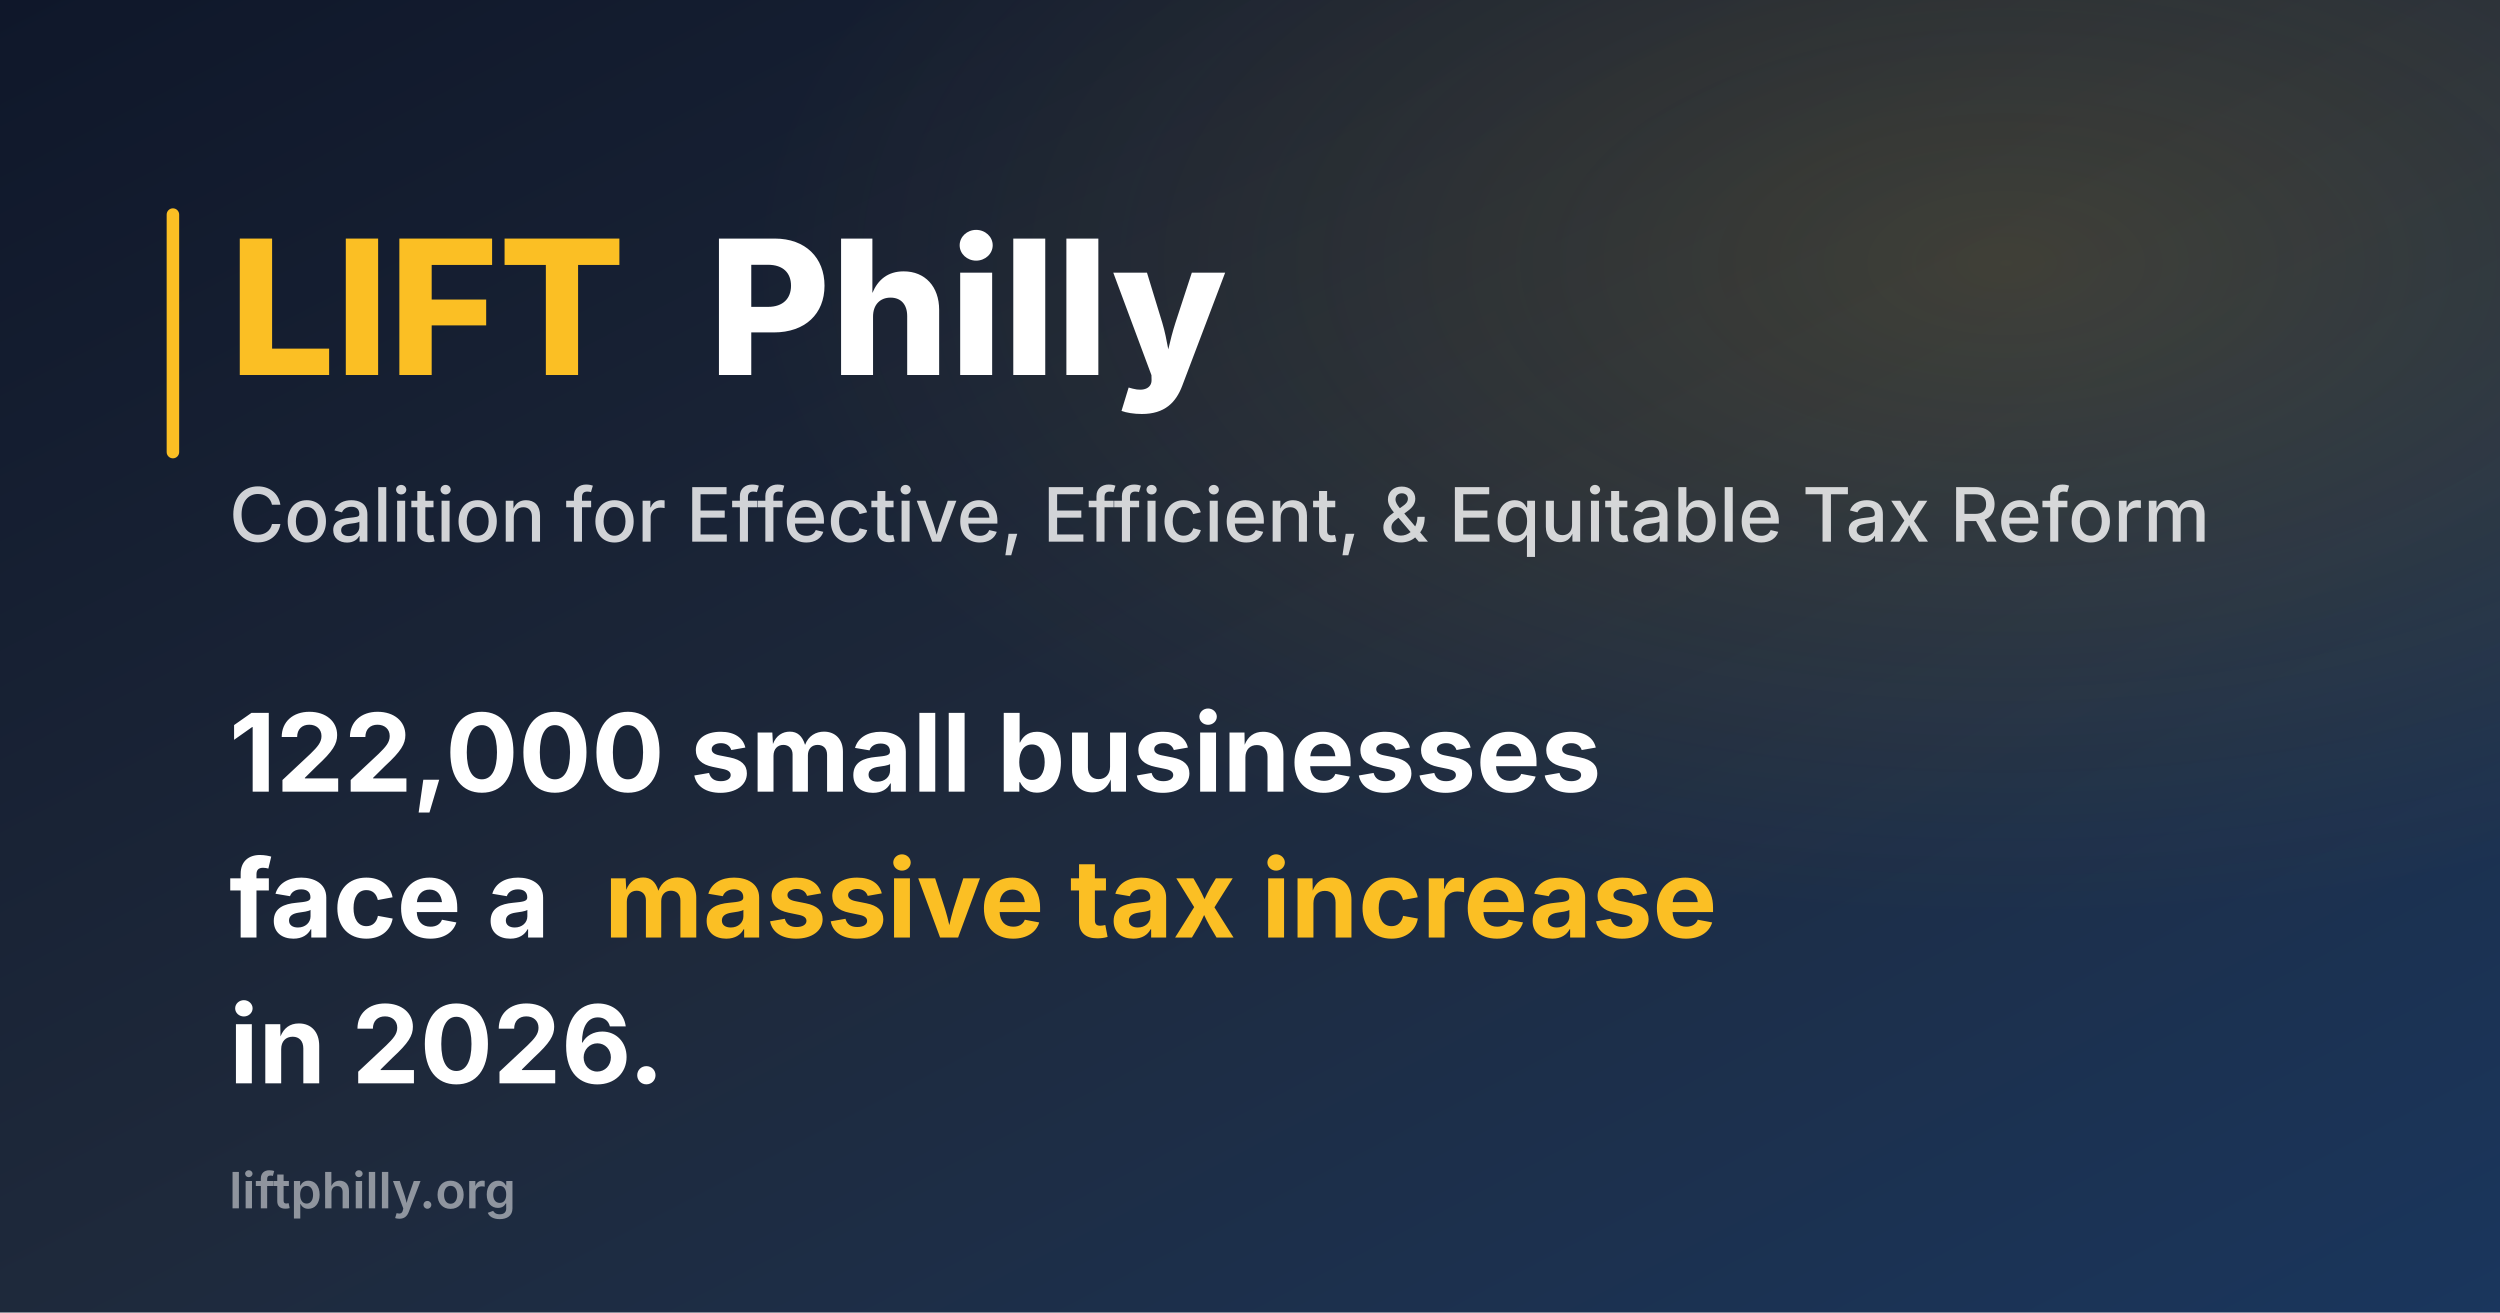
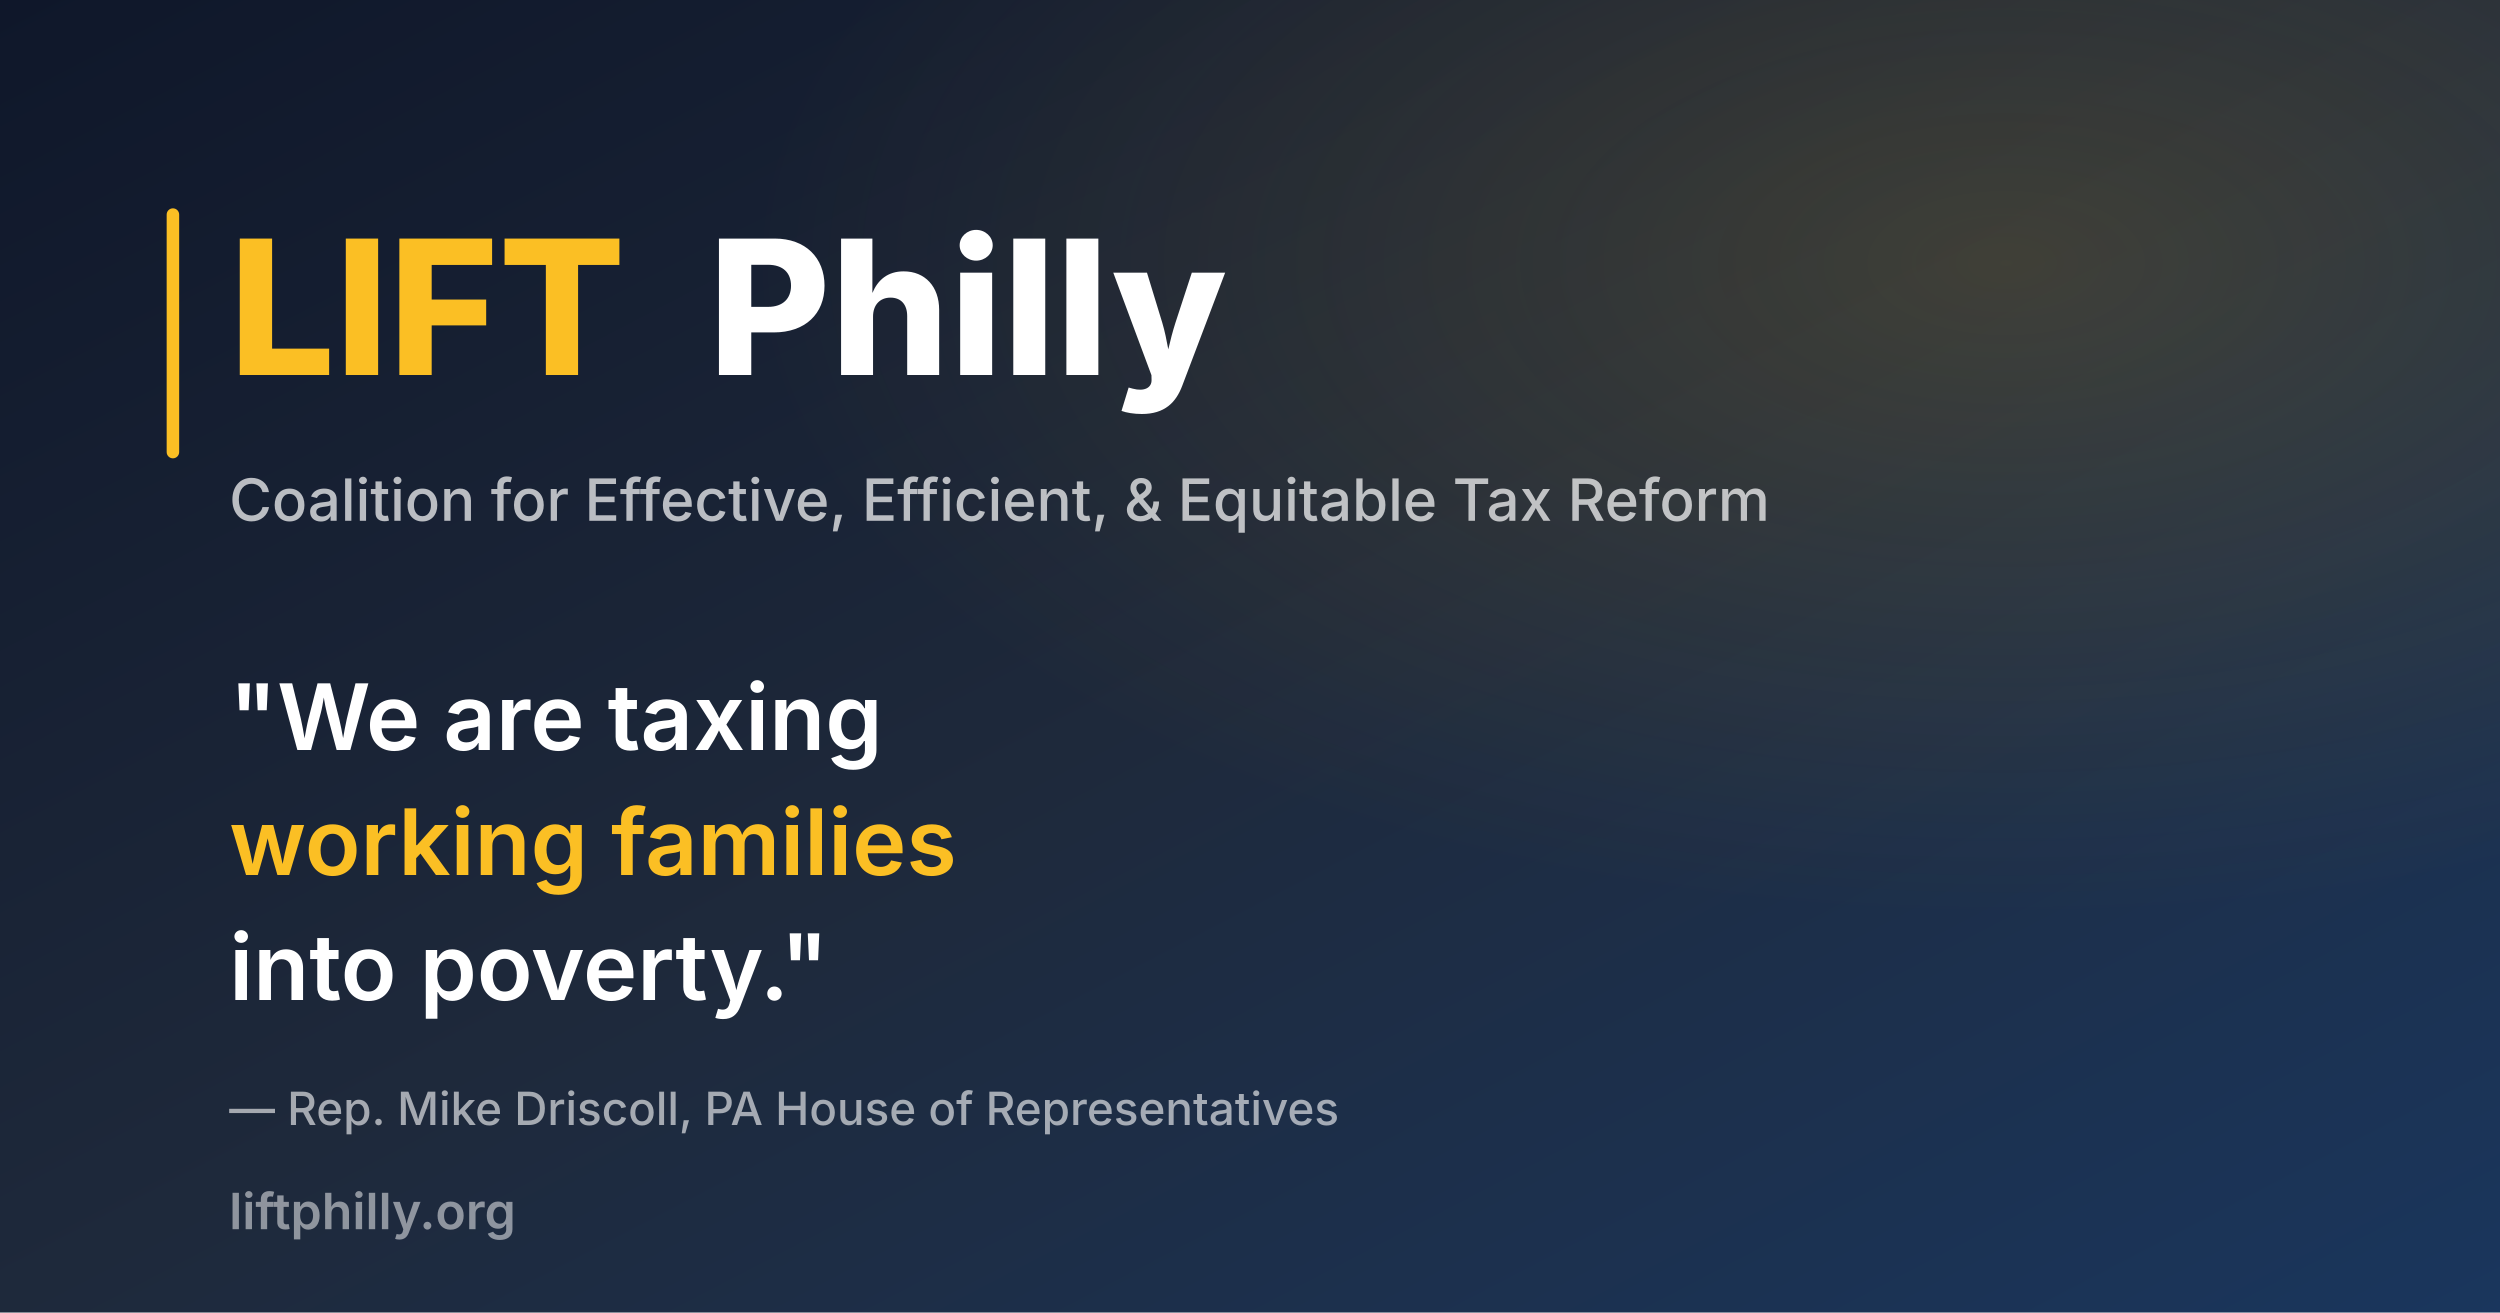
<svg xmlns="http://www.w3.org/2000/svg" width="1200" height="630">
  <defs>
    <linearGradient id="bg" x1="0%" y1="0%" x2="100%" y2="100%">
      <stop offset="0%" style="stop-color:#0f172a" />
      <stop offset="50%" style="stop-color:#1e293b" />
      <stop offset="100%" style="stop-color:#1a365d" />
    </linearGradient>
    <radialGradient id="glow" cx="80%" cy="20%" r="50%">
      <stop offset="0%" style="stop-color:rgba(251,191,36,0.15)" />
      <stop offset="100%" style="stop-color:rgba(251,191,36,0)" />
    </radialGradient>
  </defs>
  <rect width="1200" height="630" fill="url(#bg)" />
  <rect width="1200" height="630" fill="url(#glow)" />
  <rect x="80" y="100" width="6" height="120" fill="#fbbf24" rx="3" />
  <text x="110" y="180" font-family="Inter, -apple-system, BlinkMacSystemFont, sans-serif" font-size="90" font-weight="800" fill="#fbbf24">LIFT</text>
  <text x="340" y="180" font-family="Inter, -apple-system, BlinkMacSystemFont, sans-serif" font-size="90" font-weight="800" fill="#ffffff">Philly</text>
-   <text x="110" y="260" font-family="Inter, -apple-system, BlinkMacSystemFont, sans-serif" font-size="36" font-weight="500" fill="rgba(255,255,255,0.8)">Coalition for Effective, Efficient, &amp; Equitable Tax Reform</text>
-   <text x="110" y="380" font-family="Inter, -apple-system, BlinkMacSystemFont, sans-serif" font-size="52" font-weight="700" fill="#ffffff">122,000 small businesses</text>
-   <text x="110" y="450" font-family="Inter, -apple-system, BlinkMacSystemFont, sans-serif" font-size="52" font-weight="700" fill="#ffffff">face a</text>
-   <text x="290" y="450" font-family="Inter, -apple-system, BlinkMacSystemFont, sans-serif" font-size="52" font-weight="700" fill="#fbbf24">massive tax increase</text>
-   <text x="110" y="520" font-family="Inter, -apple-system, BlinkMacSystemFont, sans-serif" font-size="52" font-weight="700" fill="#ffffff">in 2026.</text>
-   <text x="110" y="580" font-family="Inter, -apple-system, BlinkMacSystemFont, sans-serif" font-size="24" font-weight="600" fill="rgba(255,255,255,0.5)">liftphilly.org</text>
+   <text x="110" y="250" font-family="Inter, -apple-system, BlinkMacSystemFont, sans-serif" font-size="28" font-weight="500" fill="rgba(255,255,255,0.7)">Coalition for Effective, Efficient, &amp; Equitable Tax Reform</text>
+   <text x="110" y="360" font-family="Inter, -apple-system, BlinkMacSystemFont, sans-serif" font-size="44" font-weight="600" fill="#ffffff">"We are taxing</text>
+   <text x="110" y="420" font-family="Inter, -apple-system, BlinkMacSystemFont, sans-serif" font-size="44" font-weight="600" fill="#fbbf24">working families</text>
+   <text x="110" y="480" font-family="Inter, -apple-system, BlinkMacSystemFont, sans-serif" font-size="44" font-weight="600" fill="#ffffff">into poverty."</text>
+   <text x="110" y="540" font-family="Inter, -apple-system, BlinkMacSystemFont, sans-serif" font-size="22" font-weight="500" fill="rgba(255,255,255,0.6)">— Rep. Mike Driscoll, PA House of Representatives</text>
+   <text x="110" y="590" font-family="Inter, -apple-system, BlinkMacSystemFont, sans-serif" font-size="24" font-weight="600" fill="rgba(255,255,255,0.5)">liftphilly.org</text>
</svg>
